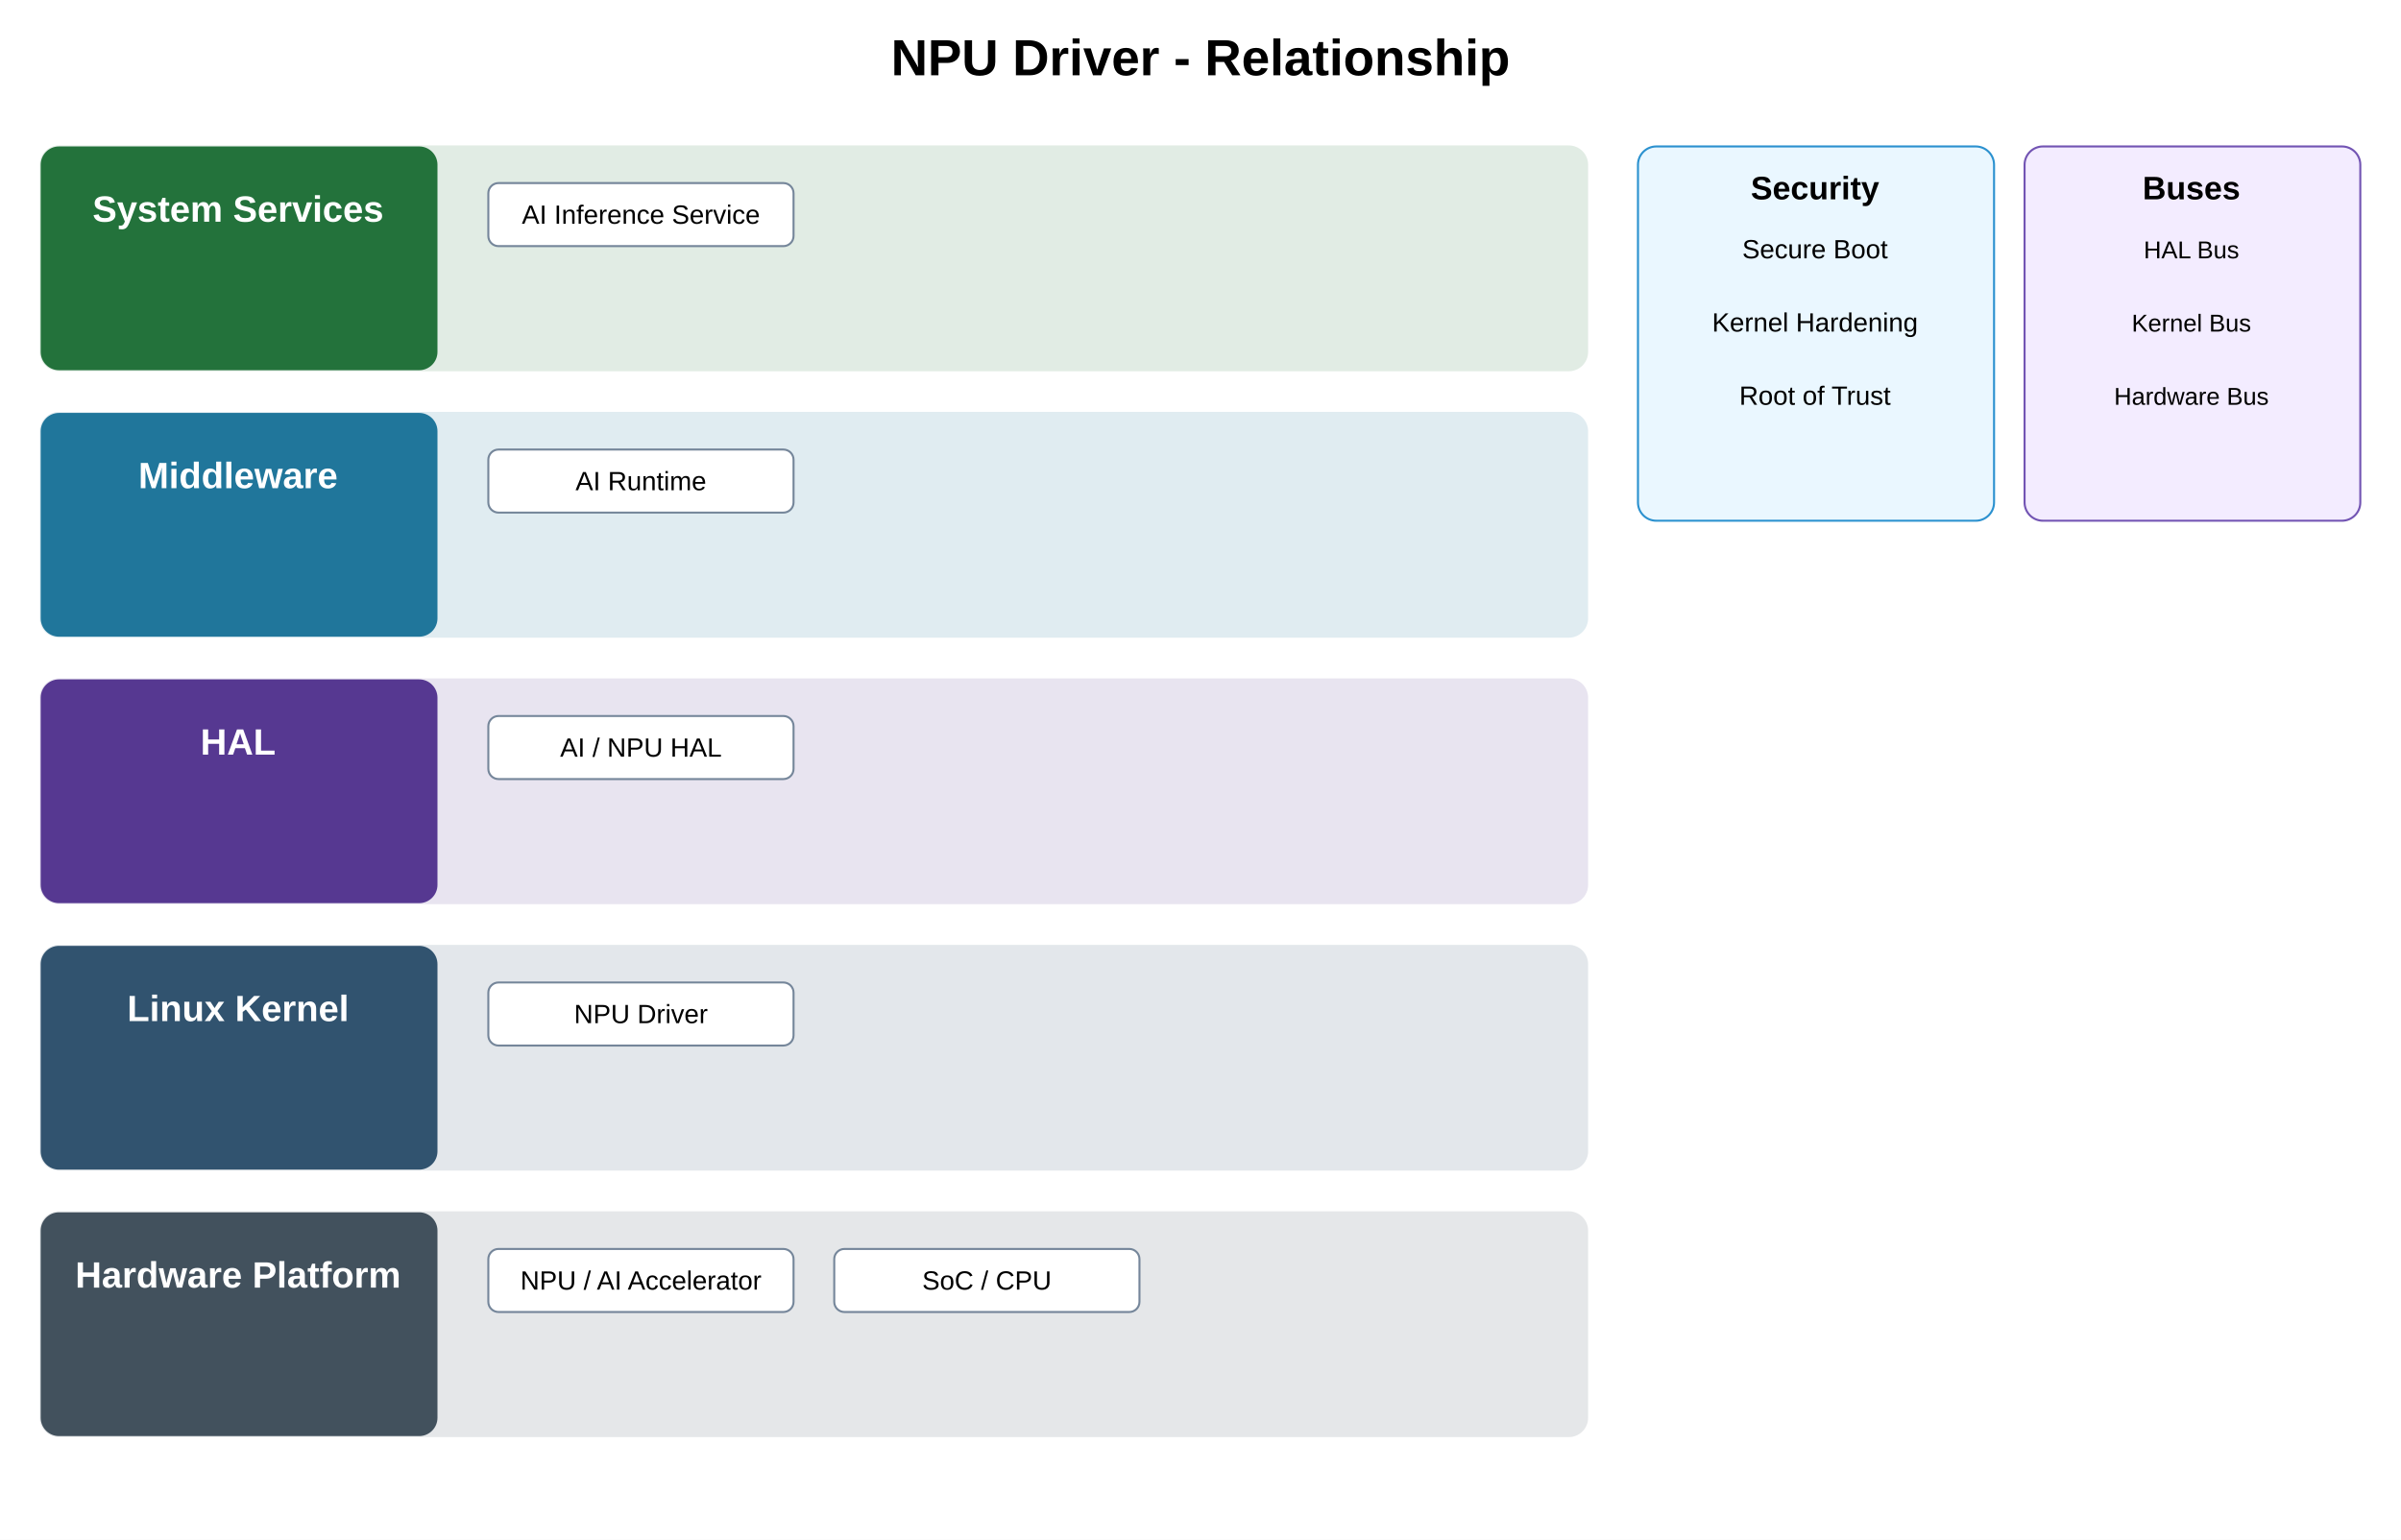
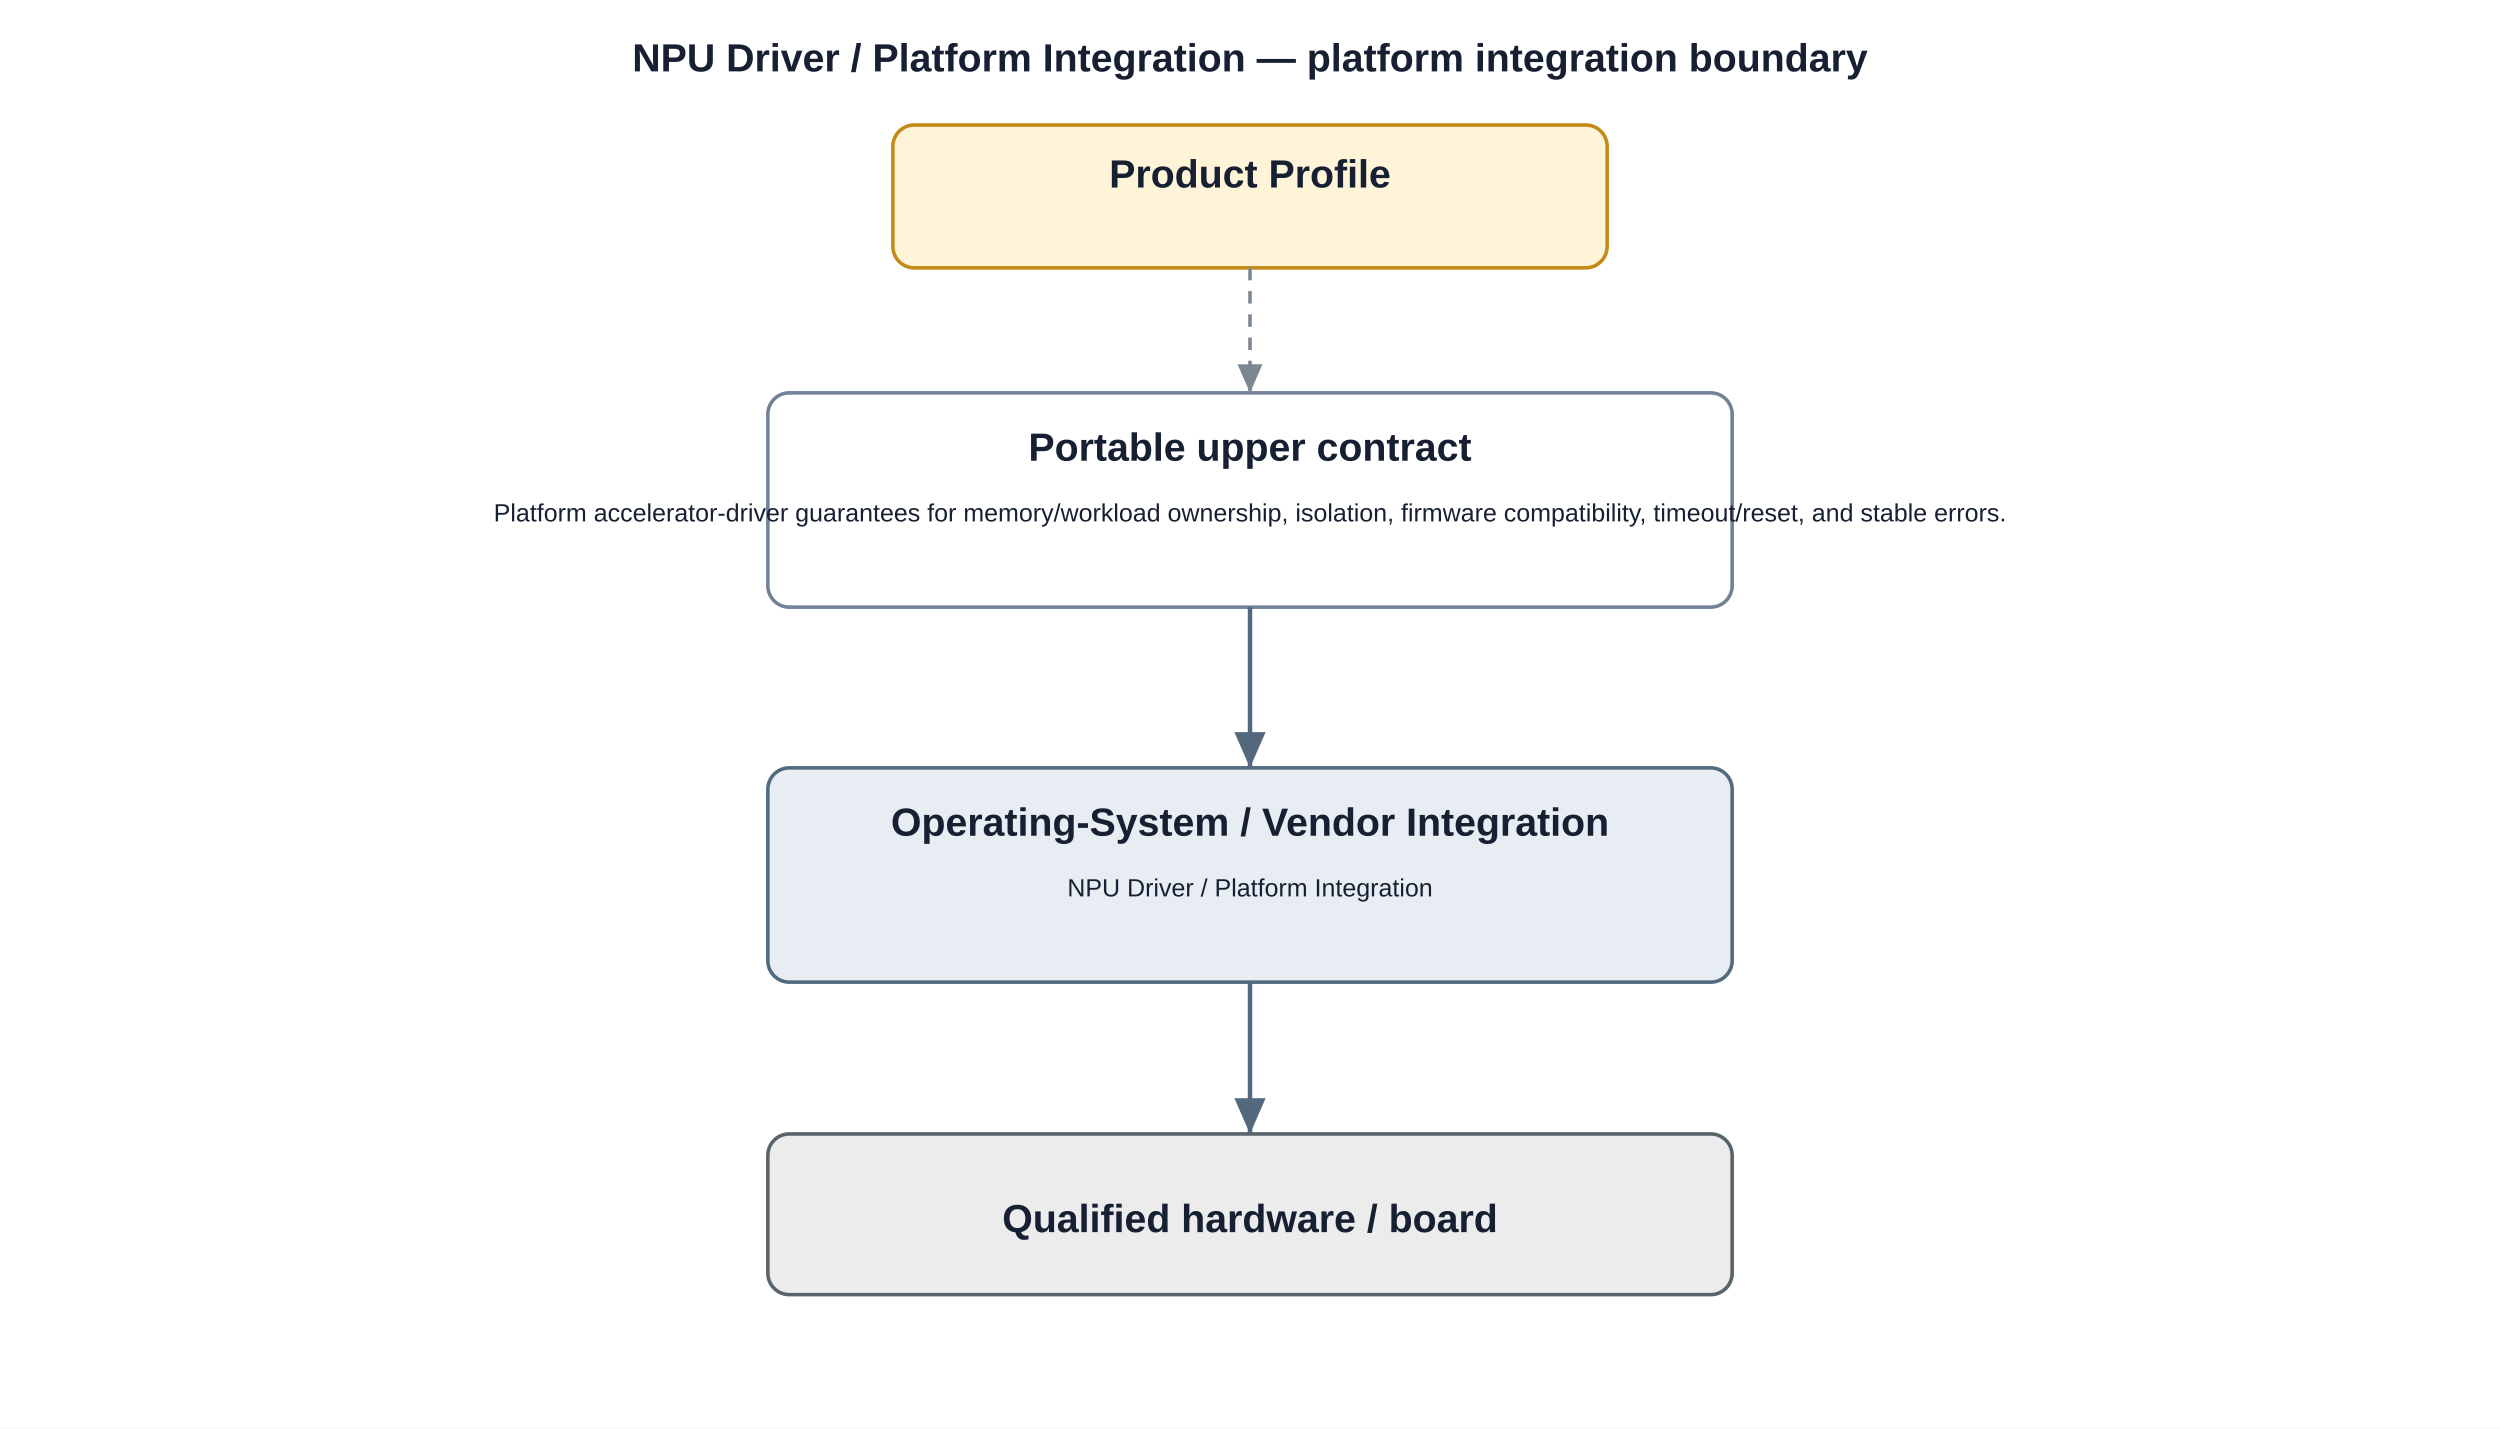
- <svg xmlns="http://www.w3.org/2000/svg" width="1180" height="757">
-   <rect width="100%" height="100%" fill="white" />
-   <text x="590" y="37" font-family="Arial" font-size="25" font-weight="bold" text-anchor="middle">NPU Driver - Relationship</text>
-   <rect x="20" y="72" width="760" height="110" rx="9" fill="#23723b" opacity=".14" stroke="#23723b" />
-   <rect x="20" y="72" width="195" height="110" rx="9" fill="#23723b" />
-   <text x="117" y="109" font-family="Arial" font-size="18" font-weight="bold" fill="white" text-anchor="middle">System Services</text>
-   <rect x="240" y="90" width="150" height="31" rx="5" fill="white" stroke="#75869a" />
-   <text x="315" y="110" font-family="Arial" font-size="13" text-anchor="middle">AI Inference Service</text>
-   <rect x="20" y="203" width="760" height="110" rx="9" fill="#20769b" opacity=".14" stroke="#20769b" />
-   <rect x="20" y="203" width="195" height="110" rx="9" fill="#20769b" />
-   <text x="117" y="240" font-family="Arial" font-size="18" font-weight="bold" fill="white" text-anchor="middle">Middleware</text>
-   <rect x="240" y="221" width="150" height="31" rx="5" fill="white" stroke="#75869a" />
-   <text x="315" y="241" font-family="Arial" font-size="13" text-anchor="middle">AI Runtime</text>
-   <rect x="20" y="334" width="760" height="110" rx="9" fill="#563891" opacity=".14" stroke="#563891" />
-   <rect x="20" y="334" width="195" height="110" rx="9" fill="#563891" />
-   <text x="117" y="371" font-family="Arial" font-size="18" font-weight="bold" fill="white" text-anchor="middle">HAL</text>
-   <rect x="240" y="352" width="150" height="31" rx="5" fill="white" stroke="#75869a" />
-   <text x="315" y="372" font-family="Arial" font-size="13" text-anchor="middle">AI / NPU HAL</text>
-   <rect x="20" y="465" width="760" height="110" rx="9" fill="#31536f" opacity=".14" stroke="#31536f" />
-   <rect x="20" y="465" width="195" height="110" rx="9" fill="#31536f" />
-   <text x="117" y="502" font-family="Arial" font-size="18" font-weight="bold" fill="white" text-anchor="middle">Linux Kernel</text>
-   <rect x="240" y="483" width="150" height="31" rx="5" fill="white" stroke="#75869a" />
-   <text x="315" y="503" font-family="Arial" font-size="13" text-anchor="middle">NPU Driver</text>
-   <rect x="20" y="596" width="760" height="110" rx="9" fill="#42515d" opacity=".14" stroke="#42515d" />
-   <rect x="20" y="596" width="195" height="110" rx="9" fill="#42515d" />
-   <text x="117" y="633" font-family="Arial" font-size="18" font-weight="bold" fill="white" text-anchor="middle">Hardware Platform</text>
-   <rect x="240" y="614" width="150" height="31" rx="5" fill="white" stroke="#75869a" />
-   <text x="315" y="634" font-family="Arial" font-size="13" text-anchor="middle">NPU / AI Accelerator</text>
-   <rect x="410" y="614" width="150" height="31" rx="5" fill="white" stroke="#75869a" />
-   <text x="485" y="634" font-family="Arial" font-size="13" text-anchor="middle">SoC / CPU</text>
-   <rect x="805" y="72" width="175" height="184" rx="9" fill="#eaf7ff" stroke="#2b91cf" />
-   <text x="892" y="98" font-family="Arial" font-size="16" font-weight="bold" text-anchor="middle">Security</text>
-   <text x="892" y="127" font-family="Arial" font-size="13" text-anchor="middle">Secure Boot</text>
-   <text x="892" y="163" font-family="Arial" font-size="13" text-anchor="middle">Kernel Hardening</text>
-   <text x="892" y="199" font-family="Arial" font-size="13" text-anchor="middle">Root of Trust</text>
-   <rect x="995" y="72" width="165" height="184" rx="9" fill="#f3ecff" stroke="#7254b3" />
-   <text x="1077" y="98" font-family="Arial" font-size="16" font-weight="bold" text-anchor="middle">Buses</text>
-   <text x="1077" y="127" font-family="Arial" font-size="12" text-anchor="middle">HAL Bus</text>
-   <text x="1077" y="163" font-family="Arial" font-size="12" text-anchor="middle">Kernel Bus</text>
-   <text x="1077" y="199" font-family="Arial" font-size="12" text-anchor="middle">Hardware Bus</text>
+ <svg xmlns="http://www.w3.org/2000/svg" width="1400" height="800">
+   <defs>
+     <style>text{font-family:Arial;fill:#172033}.h{font-size:22px;font-weight:bold}.t{font-size:14px}.p{fill:#fff4d8;stroke:#c38a17;stroke-width:2}.up{fill:white;stroke:#718297;stroke-width:2}.os{fill:#e7edf2;stroke:#526a7e;stroke-width:2}.hw{fill:#ececec;stroke:#59636a;stroke-width:2}.a{stroke:#53677d;stroke-width:2.5;fill:none;marker-end:url(#a)}.o{stroke:#7d8791;stroke-width:2;stroke-dasharray:7 6;fill:none;marker-end:url(#o)}</style>
+     <marker id="a" markerWidth="10" markerHeight="10" refX="8" refY="3.5" orient="auto">
+       <polygon points="0 0,8 3.5,0 7" fill="#53677d" />
+     </marker>
+     <marker id="o" markerWidth="10" markerHeight="10" refX="8" refY="3.5" orient="auto">
+       <polygon points="0 0,8 3.5,0 7" fill="#7d8791" />
+     </marker>
+   </defs>
+   <rect width="1400" height="800" fill="white" />
+   <text x="700" y="40" class="h" text-anchor="middle">NPU Driver / Platform Integration — platform integration boundary</text>
+   <rect x="500" y="70" width="400" height="80" rx="12" class="p" />
+   <text x="700" y="105" class="h" text-anchor="middle">Product Profile</text>
+   <rect x="430" y="220" width="540" height="120" rx="12" class="up" />
+   <text x="700" y="258" class="h" text-anchor="middle">Portable upper contract</text>
+   <text x="700" y="292" class="t" text-anchor="middle">Platform accelerator-driver guarantees for memory/workload ownership, isolation, firmware compatibility, timeout/reset, and stable errors.</text>
+   <rect x="430" y="430" width="540" height="120" rx="12" class="os" />
+   <text x="700" y="468" class="h" text-anchor="middle">Operating-System / Vendor Integration</text>
+   <text x="700" y="502" class="t" text-anchor="middle">NPU Driver / Platform Integration</text>
+   <rect x="430" y="635" width="540" height="90" rx="12" class="hw" />
+   <text x="700" y="690" class="h" text-anchor="middle">Qualified hardware / board</text>
+   <path d="M700 150 L700 220" class="o" />
+   <path d="M700 340 L700 430" class="a" />
+   <path d="M700 550 L700 635" class="a" />
</svg>
